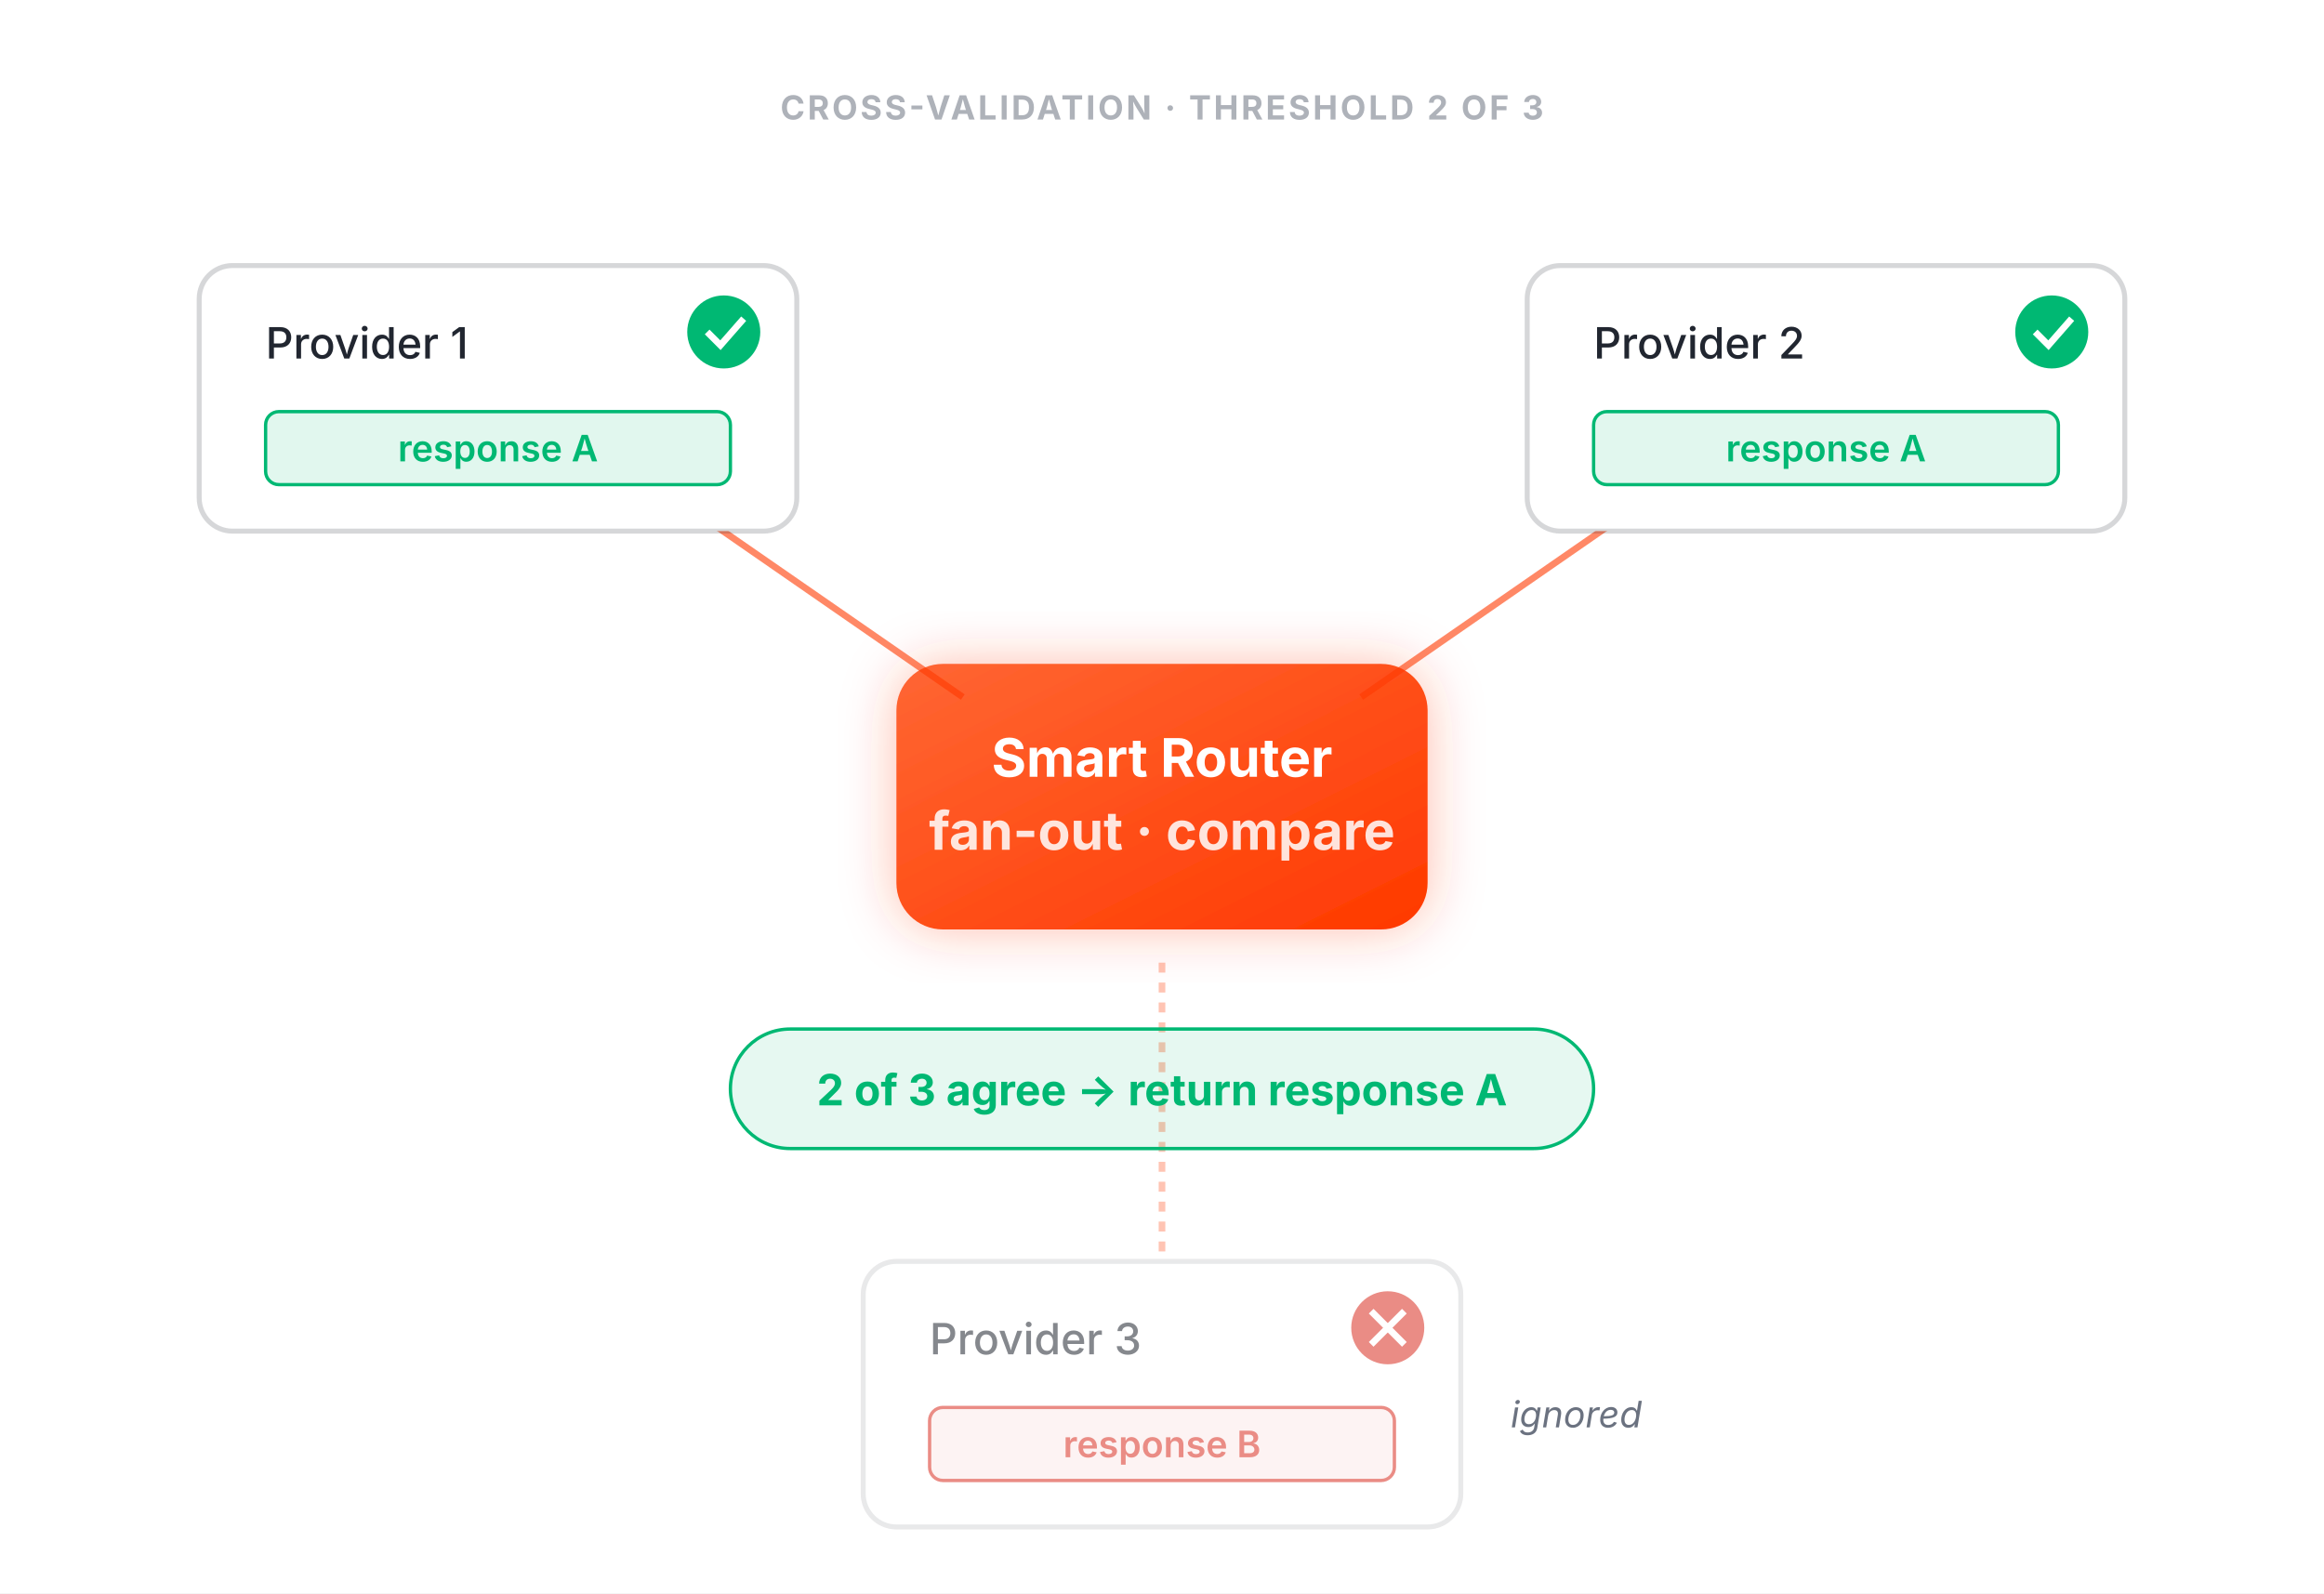
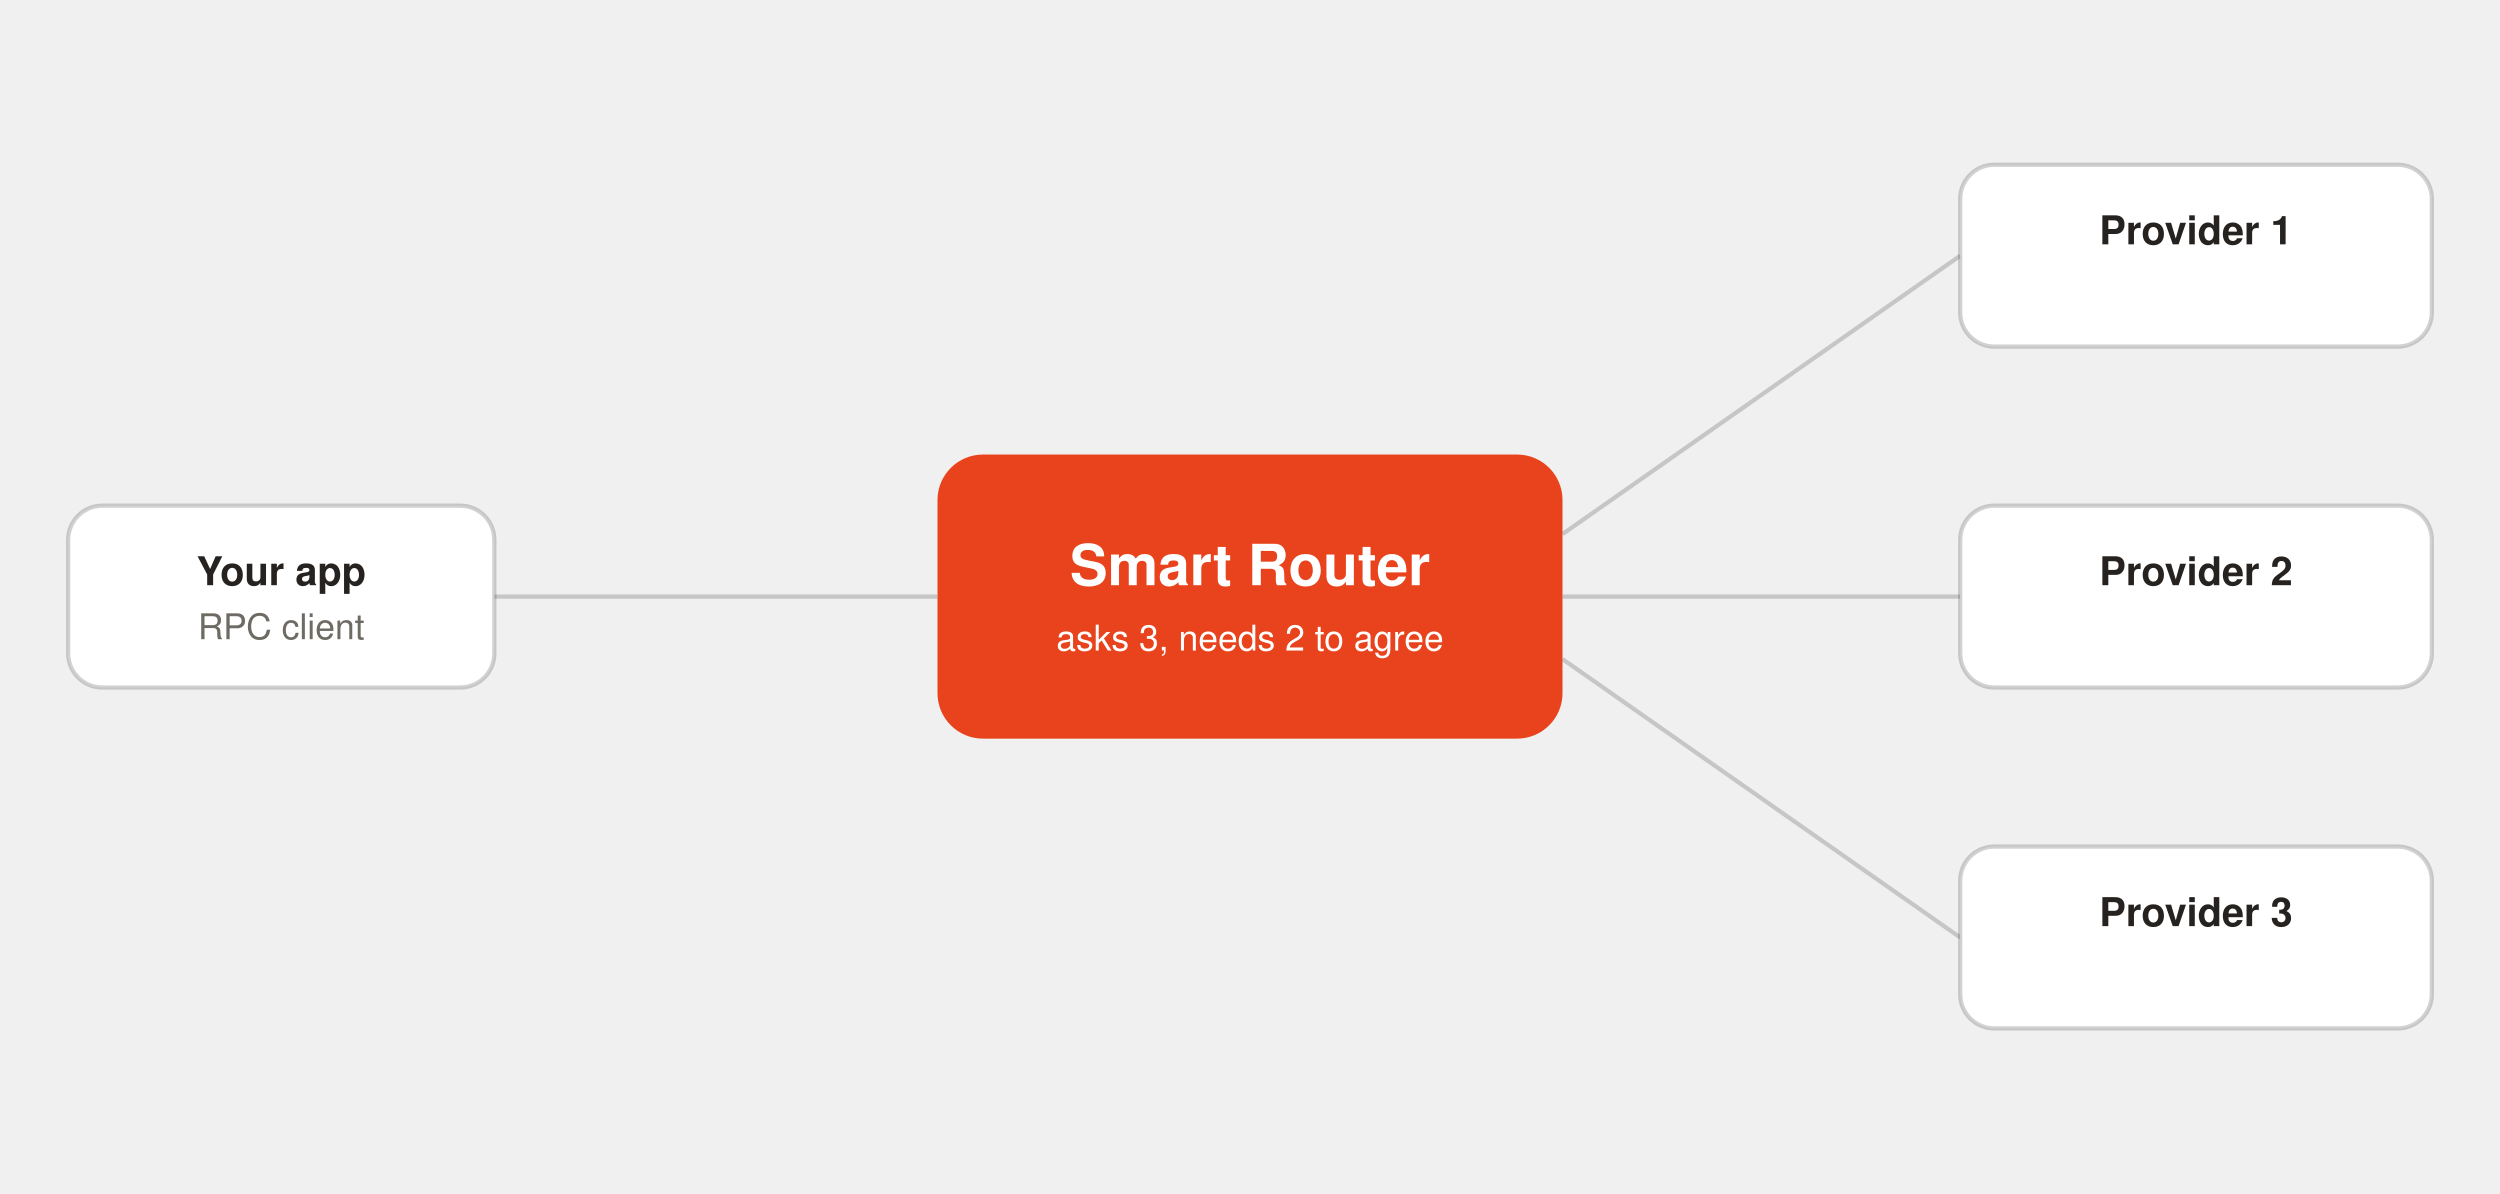
- <svg xmlns="http://www.w3.org/2000/svg" viewBox="0 0 700 480" role="img" aria-label="Cross-validation consensus: Smart Router fans out to three providers, two return matching response A, one returns disagreeing response B, threshold of two met">
-   <defs>
-     <linearGradient id="magmaC" x1="0%" y1="0%" x2="100%" y2="100%">
-       <stop offset="0%" stop-color="#FF6633" />
-       <stop offset="100%" stop-color="#FF3900" />
-     </linearGradient>
-     <filter id="cGlow" x="-20%" y="-20%" width="140%" height="140%">
-       <feGaussianBlur stdDeviation="8" result="blur" />
-       <feFlood flood-color="#FF3900" flood-opacity="0.32" />
-       <feComposite in2="blur" operator="in" />
-       <feMerge>
-         <feMergeNode />
-         <feMergeNode in="SourceGraphic" />
-       </feMerge>
-     </filter>
-   </defs>
+ <svg xmlns="http://www.w3.org/2000/svg" viewBox="0 0 880 420" width="880" height="420" role="img" aria-label="Cross-validation with a threshold of 2 of 3: Smart Router sends the same request to three providers, two return answer A and one returns answer B, so answer A goes back to your app.">
  <style>
-     .lbl  { font-family: Inter, system-ui, sans-serif; font-weight: 500; fill: #212630; font-size: 13px; }
-     .lblw { font-family: Inter, system-ui, sans-serif; font-weight: 700; fill: #FFFFFF; font-size: 16px; }
-     .sub  { font-family: Inter, system-ui, sans-serif; font-size: 11px; fill: #6b7280; }
-     .pill { font-family: Inter, system-ui, sans-serif; font-size: 10px; font-weight: 700; letter-spacing: 0.08em; text-transform: uppercase; opacity: 0.55; fill: #6b7280; }
+     text { font-family: sohne, 'Helvetica Neue', Helvetica, Arial, sans-serif; }
+     .t { font-size: 14px; fill: #26221F; }
+     .b { font-weight: 700; }
+     .s { font-size: 12.5px; fill: #6E6A64; }
+     .still { display: none; }
+     @keyframes n0 { 0%, 28% { opacity: 1; } 28.6%, 100% { opacity: 0; } }
+     .n0 { animation: n0 10s linear infinite; }
+     .n0 { opacity: 0; }
+     @keyframes n1 { 0%, 27.4% { opacity: 0; } 28%, 50% { opacity: 1; } 50.6%, 100% { opacity: 0; } }
+     .n1 { animation: n1 10s linear infinite; }
+     .n1 { opacity: 0; }
+     @keyframes n2 { 0%, 49.4% { opacity: 0; } 50%, 96% { opacity: 1; } 96.6%, 100% { opacity: 0; } }
+     .n2 { animation: n2 10s linear infinite; }
+     .n2 { opacity: 0; }
+     @keyframes a1 { 0%, 27.4% { opacity: 0; } 28%, 96% { opacity: 1; } 96.6%, 100% { opacity: 0; } }
+     .a1 { animation: a1 10s linear infinite; }
+     .a1 { opacity: 0; }
+     @keyframes b3 { 0%, 38.4% { opacity: 0; } 39%, 96% { opacity: 1; } 96.6%, 100% { opacity: 0; } }
+     .b3 { animation: b3 10s linear infinite; }
+     .b3 { opacity: 0; }
+     @keyframes a2 { 0%, 49.4% { opacity: 0; } 50%, 96% { opacity: 1; } 96.6%, 100% { opacity: 0; } }
+     .a2 { animation: a2 10s linear infinite; }
+     .a2 { opacity: 0; }
+     @keyframes bad3 { 0%, 38.4% { opacity: 0; } 39%, 96% { opacity: 1; } 96.6%, 100% { opacity: 0; } }
+     .bad3 { animation: bad3 10s linear infinite; }
+     .bad3 { opacity: 0; }
+     @keyframes good { 0%, 49.4% { opacity: 0; } 50%, 70% { opacity: 1; } 70.6%, 100% { opacity: 0; } }
+     .good { animation: good 10s linear infinite; }
+     .good { opacity: 0; }
+     @keyframes appok { 0%, 60.4% { opacity: 0; } 61%, 82% { opacity: 1; } 82.6%, 100% { opacity: 0; } }
+     .appok { animation: appok 10s linear infinite; }
+     .appok { opacity: 0; }
+     @keyframes req { 0%, 0% { transform: translate(174px, 210px); opacity: 0; } 0.8% { transform: translate(174px, 210px); opacity: 1; } 7% { transform: translate(330px, 210px); opacity: 1; } 7.8%, 100% { transform: translate(330px, 210px); opacity: 0; } }
+     .req { animation: req 10s linear infinite; }
+     .req { opacity: 0; }
+     @keyframes f1 { 0%, 10% { transform: translate(550px, 188px); opacity: 0; } 10.8% { transform: translate(550px, 188px); opacity: 1; } 18% { transform: translate(690px, 90px); opacity: 1; } 18.8%, 100% { transform: translate(690px, 90px); opacity: 0; } }
+     .f1 { animation: f1 10s linear infinite; }
+     .f1 { opacity: 0; }
+     @keyframes f2 { 0%, 10% { transform: translate(550px, 210px); opacity: 0; } 10.8% { transform: translate(550px, 210px); opacity: 1; } 18% { transform: translate(690px, 210px); opacity: 1; } 18.8%, 100% { transform: translate(690px, 210px); opacity: 0; } }
+     .f2 { animation: f2 10s linear infinite; }
+     .f2 { opacity: 0; }
+     @keyframes f3 { 0%, 10% { transform: translate(550px, 232px); opacity: 0; } 10.8% { transform: translate(550px, 232px); opacity: 1; } 18% { transform: translate(690px, 330px); opacity: 1; } 18.8%, 100% { transform: translate(690px, 330px); opacity: 0; } }
+     .f3 { animation: f3 10s linear infinite; }
+     .f3 { opacity: 0; }
+     @keyframes r1 { 0%, 20% { transform: translate(690px, 90px); opacity: 0; } 20.8% { transform: translate(690px, 90px); opacity: 1; } 28% { transform: translate(550px, 188px); opacity: 1; } 28.8%, 100% { transform: translate(550px, 188px); opacity: 0; } }
+     .r1 { animation: r1 10s linear infinite; }
+     .r1 { opacity: 0; }
+     @keyframes r3 { 0%, 31% { transform: translate(690px, 330px); opacity: 0; } 31.8% { transform: translate(690px, 330px); opacity: 1; } 39% { transform: translate(550px, 232px); opacity: 1; } 39.8%, 100% { transform: translate(550px, 232px); opacity: 0; } }
+     .r3 { animation: r3 10s linear infinite; }
+     .r3 { opacity: 0; }
+     @keyframes r2 { 0%, 42% { transform: translate(690px, 210px); opacity: 0; } 42.8% { transform: translate(690px, 210px); opacity: 1; } 50% { transform: translate(550px, 210px); opacity: 1; } 50.8%, 100% { transform: translate(550px, 210px); opacity: 0; } }
+     .r2 { animation: r2 10s linear infinite; }
+     .r2 { opacity: 0; }
+     @keyframes ret { 0%, 53% { transform: translate(330px, 210px); opacity: 0; } 53.8% { transform: translate(330px, 210px); opacity: 1; } 61% { transform: translate(174px, 210px); opacity: 1; } 61.8%, 100% { transform: translate(174px, 210px); opacity: 0; } }
+     .ret { animation: ret 10s linear infinite; }
+     .ret { opacity: 0; }
+     @keyframes c1 { 0%, 9% { opacity: 1; } 9.6%, 100% { opacity: 0; } }
+     .c1 { animation: c1 10s linear infinite; }
+     .c1 { opacity: 0; }
+     @keyframes c2 { 0%, 8.4% { opacity: 0; } 9%, 20% { opacity: 1; } 20.6%, 100% { opacity: 0; } }
+     .c2 { animation: c2 10s linear infinite; }
+     .c2 { opacity: 0; }
+     @keyframes c3 { 0%, 19.4% { opacity: 0; } 20%, 50% { opacity: 1; } 50.6%, 100% { opacity: 0; } }
+     .c3 { animation: c3 10s linear infinite; }
+     .c3 { opacity: 0; }
+     @keyframes c4 { 0%, 49.4% { opacity: 0; } 50%, 99% { opacity: 1; } 99.6%, 100% { opacity: 0; } }
+     .c4 { animation: c4 10s linear infinite; }
+     .c4 { opacity: 0; }
+     @media (prefers-reduced-motion: reduce) {
+       .n0, .n1, .n2, .a1, .b3, .a2, .bad3, .good, .appok, .req, .f1, .f2, .f3, .r1, .r3, .r2, .ret, .c1, .c2, .c3, .c4 { animation: none; }
+       .dot, .anim { display: none; }
+       .keep { opacity: 1; }
+       .still { display: inline; }
+     }
  </style>
-   <rect width="700" height="480" fill="#FFFFFF" />
-   <text x="350" y="36" text-anchor="middle" class="pill">CROSS-VALIDATION · THRESHOLD 2 OF 3</text>
-   <rect x="270" y="200" width="160" height="80" rx="14" fill="url(#magmaC)" filter="url(#cGlow)" />
-   <text x="350" y="234" text-anchor="middle" class="lblw">Smart Router</text>
-   <text x="350" y="256" text-anchor="middle" class="lblw" font-size="11" opacity="0.85" font-weight="500">fan-out · compare</text>
-   <line x1="290" y1="210" x2="160" y2="120" stroke="#FF3900" stroke-opacity="0.6" stroke-width="2" />
-   <line x1="410" y1="210" x2="540" y2="120" stroke="#FF3900" stroke-opacity="0.6" stroke-width="2" />
-   <line x1="350" y1="290" x2="350" y2="380" stroke="#FF3900" stroke-opacity="0.3" stroke-width="2" stroke-dasharray="3 3" />
-   <g>
-     <rect x="60" y="80" width="180" height="80" rx="10" stroke="#212630" stroke-opacity="0.18" fill="#FFFFFF" stroke-width="1.5" />
-     <text x="80" y="108" class="lbl">Provider 1</text>
-     <circle cx="218" cy="100" r="11" fill="#00b873" />
-     <path d="M 213 100 L 217 104 L 224 96" stroke="#FFFFFF" stroke-width="2" fill="none" />
-     <rect x="80" y="124" width="140" height="22" rx="4" fill="#00b873" fill-opacity="0.12" stroke="#00b873" stroke-width="1" />
-     <text x="150" y="139" text-anchor="middle" font-family="Inter, system-ui, sans-serif" font-weight="600" font-size="11" fill="#00b873">response A</text>
+   <path d="M 174 210 L 330 210" fill="none" stroke="#26221F" stroke-opacity="0.2" stroke-width="1.5" />
+   <path d="M 550 188 L 690 90" fill="none" stroke="#26221F" stroke-opacity="0.2" stroke-width="1.5" />
+   <path d="M 550 210 L 690 210" fill="none" stroke="#26221F" stroke-opacity="0.2" stroke-width="1.5" />
+   <path d="M 550 232 L 690 330" fill="none" stroke="#26221F" stroke-opacity="0.2" stroke-width="1.5" />
+   <rect x="24" y="178" width="150" height="64" rx="12" fill="#FFFFFF" stroke="#26221F" stroke-opacity="0.2" stroke-width="1.5" />
+   <text x="99.0" y="206" text-anchor="middle" class="t b">Your app</text>
+   <text x="99.0" y="225" text-anchor="middle" class="s ">RPC client</text>
+   <rect x="690" y="58" width="166" height="64" rx="12" fill="#FFFFFF" stroke="#26221F" stroke-opacity="0.2" stroke-width="1.5" />
+   <text x="773.0" y="86" text-anchor="middle" class="t b">Provider 1</text>
+   <text x="773.0" y="105" text-anchor="middle" class="s "> </text>
+   <rect x="690" y="178" width="166" height="64" rx="12" fill="#FFFFFF" stroke="#26221F" stroke-opacity="0.2" stroke-width="1.5" />
+   <text x="773.0" y="206" text-anchor="middle" class="t b">Provider 2</text>
+   <text x="773.0" y="225" text-anchor="middle" class="s "> </text>
+   <rect x="690" y="298" width="166" height="64" rx="12" fill="#FFFFFF" stroke="#26221F" stroke-opacity="0.2" stroke-width="1.5" />
+   <text x="773.0" y="326" text-anchor="middle" class="t b">Provider 3</text>
+   <text x="773.0" y="345" text-anchor="middle" class="s "> </text>
+   <rect x="330" y="160" width="220" height="100" rx="16" fill="#E8431C" />
+   <text x="440.0" y="206.0" text-anchor="middle" class="b" font-size="20" fill="#FFFFFF">Smart Router</text>
+   <text x="440.0" y="229.0" text-anchor="middle" font-size="12.5" fill="#FFFFFF">asks 3, needs 2 to agree</text>
+   <g class="anim">
+     <text x="440" y="292" text-anchor="middle" class="s n0">Matching answers: 0 of 2</text>
+     <text x="440" y="292" text-anchor="middle" class="s n1">Matching answers: 1 of 2</text>
+     <text x="440" y="292" text-anchor="middle" class="s b n2" style="fill:#2E8540">Matching answers: 2 of 2</text>
  </g>
-   <g>
-     <rect x="460" y="80" width="180" height="80" rx="10" stroke="#212630" stroke-opacity="0.18" fill="#FFFFFF" stroke-width="1.5" />
-     <text x="480" y="108" class="lbl">Provider 2</text>
-     <circle cx="618" cy="100" r="11" fill="#00b873" />
-     <path d="M 613 100 L 617 104 L 624 96" stroke="#FFFFFF" stroke-width="2" fill="none" />
-     <rect x="480" y="124" width="140" height="22" rx="4" fill="#00b873" fill-opacity="0.12" stroke="#00b873" stroke-width="1" />
-     <text x="550" y="139" text-anchor="middle" font-family="Inter, system-ui, sans-serif" font-weight="600" font-size="11" fill="#00b873">response A</text>
+   <g class="anim">
+     <text x="773" y="105" text-anchor="middle" class="s a1">answered A</text>
+     <text x="773" y="225" text-anchor="middle" class="s a2">answered A</text>
+     <text x="773" y="345" text-anchor="middle" class="s b b3" style="fill:#C9302C">answered B, ignored</text>
+     <rect class="bad3" x="690" y="298" width="166" height="64" rx="12" fill="none" stroke="#C9302C" stroke-width="2.5" />
+     <g class="bad3">
+       <circle cx="856" cy="298" r="11" fill="#C9302C" />
+       <text x="856" y="302.5" text-anchor="middle" class="b" font-size="13" fill="#FFFFFF">✕</text>
+     </g>
+     <rect class="good" x="690" y="58" width="166" height="64" rx="12" fill="none" stroke="#2E8540" stroke-width="2.5" />
+     <rect class="good" x="690" y="178" width="166" height="64" rx="12" fill="none" stroke="#2E8540" stroke-width="2.5" />
+     <rect class="appok" x="24" y="178" width="150" height="64" rx="12" fill="none" stroke="#2E8540" stroke-width="2.5" />
+     <g class="appok">
+       <circle cx="174" cy="178" r="11" fill="#2E8540" />
+       <text x="174" y="182.5" text-anchor="middle" class="b" font-size="13" fill="#FFFFFF">✓</text>
+     </g>
  </g>
-   <g opacity="0.55">
-     <rect x="260" y="380" width="180" height="80" rx="10" stroke="#212630" stroke-opacity="0.18" fill="#FFFFFF" stroke-width="1.5" />
-     <text x="280" y="408" class="lbl">Provider 3</text>
-     <circle cx="418" cy="400" r="11" fill="#d92d20" />
-     <line x1="413" y1="395" x2="423" y2="405" stroke="#FFFFFF" stroke-width="2" />
-     <line x1="423" y1="395" x2="413" y2="405" stroke="#FFFFFF" stroke-width="2" />
-     <rect x="280" y="424" width="140" height="22" rx="4" fill="#d92d20" fill-opacity="0.10" stroke="#d92d20" stroke-width="1" />
-     <text x="350" y="439" text-anchor="middle" font-family="Inter, system-ui, sans-serif" font-weight="600" font-size="11" fill="#d92d20">response B</text>
+   <circle class="dot req" cx="0" cy="0" r="6" fill="#26221F" />
+   <circle class="dot f1" cx="0" cy="0" r="6" fill="#26221F" />
+   <circle class="dot f2" cx="0" cy="0" r="6" fill="#26221F" />
+   <circle class="dot f3" cx="0" cy="0" r="6" fill="#26221F" />
+   <g class="dot r1">
+     <rect x="-13" y="-11" width="26" height="22" rx="6" fill="#26221F" />
+     <text x="0" y="5" text-anchor="middle" class="b" font-size="13" fill="#FFFFFF">A</text>
  </g>
-   <text x="455" y="430" class="sub" font-style="italic">ignored</text>
-   <rect x="220" y="310" width="260" height="36" rx="18" fill="#00b873" fill-opacity="0.10" stroke="#00b873" stroke-width="1" />
-   <text x="350" y="333" text-anchor="middle" font-family="Inter, system-ui, sans-serif" font-weight="700" font-size="13" fill="#00b873">2 of 3 agree → return response A</text>
+   <g class="dot r3">
+     <rect x="-13" y="-11" width="26" height="22" rx="6" fill="#26221F" />
+     <text x="0" y="5" text-anchor="middle" class="b" font-size="13" fill="#FFFFFF">B</text>
+   </g>
+   <g class="dot r2">
+     <rect x="-13" y="-11" width="26" height="22" rx="6" fill="#26221F" />
+     <text x="0" y="5" text-anchor="middle" class="b" font-size="13" fill="#FFFFFF">A</text>
+   </g>
+   <g class="dot ret">
+     <rect x="-13" y="-11" width="26" height="22" rx="6" fill="#2E8540" />
+     <text x="0" y="5" text-anchor="middle" class="b" font-size="13" fill="#FFFFFF">A</text>
+   </g>
+   <text x="24" y="404" class="t anim c1">
+     <tspan class="b" fill="#E8431C">1.</tspan> A read arrives. For this method, 2 of 3 providers must agree.</text>
+   <text x="24" y="404" class="t anim c2">
+     <tspan class="b" fill="#E8431C">2.</tspan> Smart Router sends the same request to all three at once.</text>
+   <text x="24" y="404" class="t anim c3">
+     <tspan class="b" fill="#E8431C">3.</tspan> Answers arrive one by one. Provider 3's answer differs from the other two.</text>
+   <text x="24" y="404" class="t anim c4">
+     <tspan class="b" fill="#E8431C">4.</tspan> Two answers match, which meets the threshold. Answer A goes back to your app.</text>
+   <text x="24" y="404" class="t still">The same request goes to three providers. Two return A, one returns B, so A goes back to your app.</text>
</svg>
